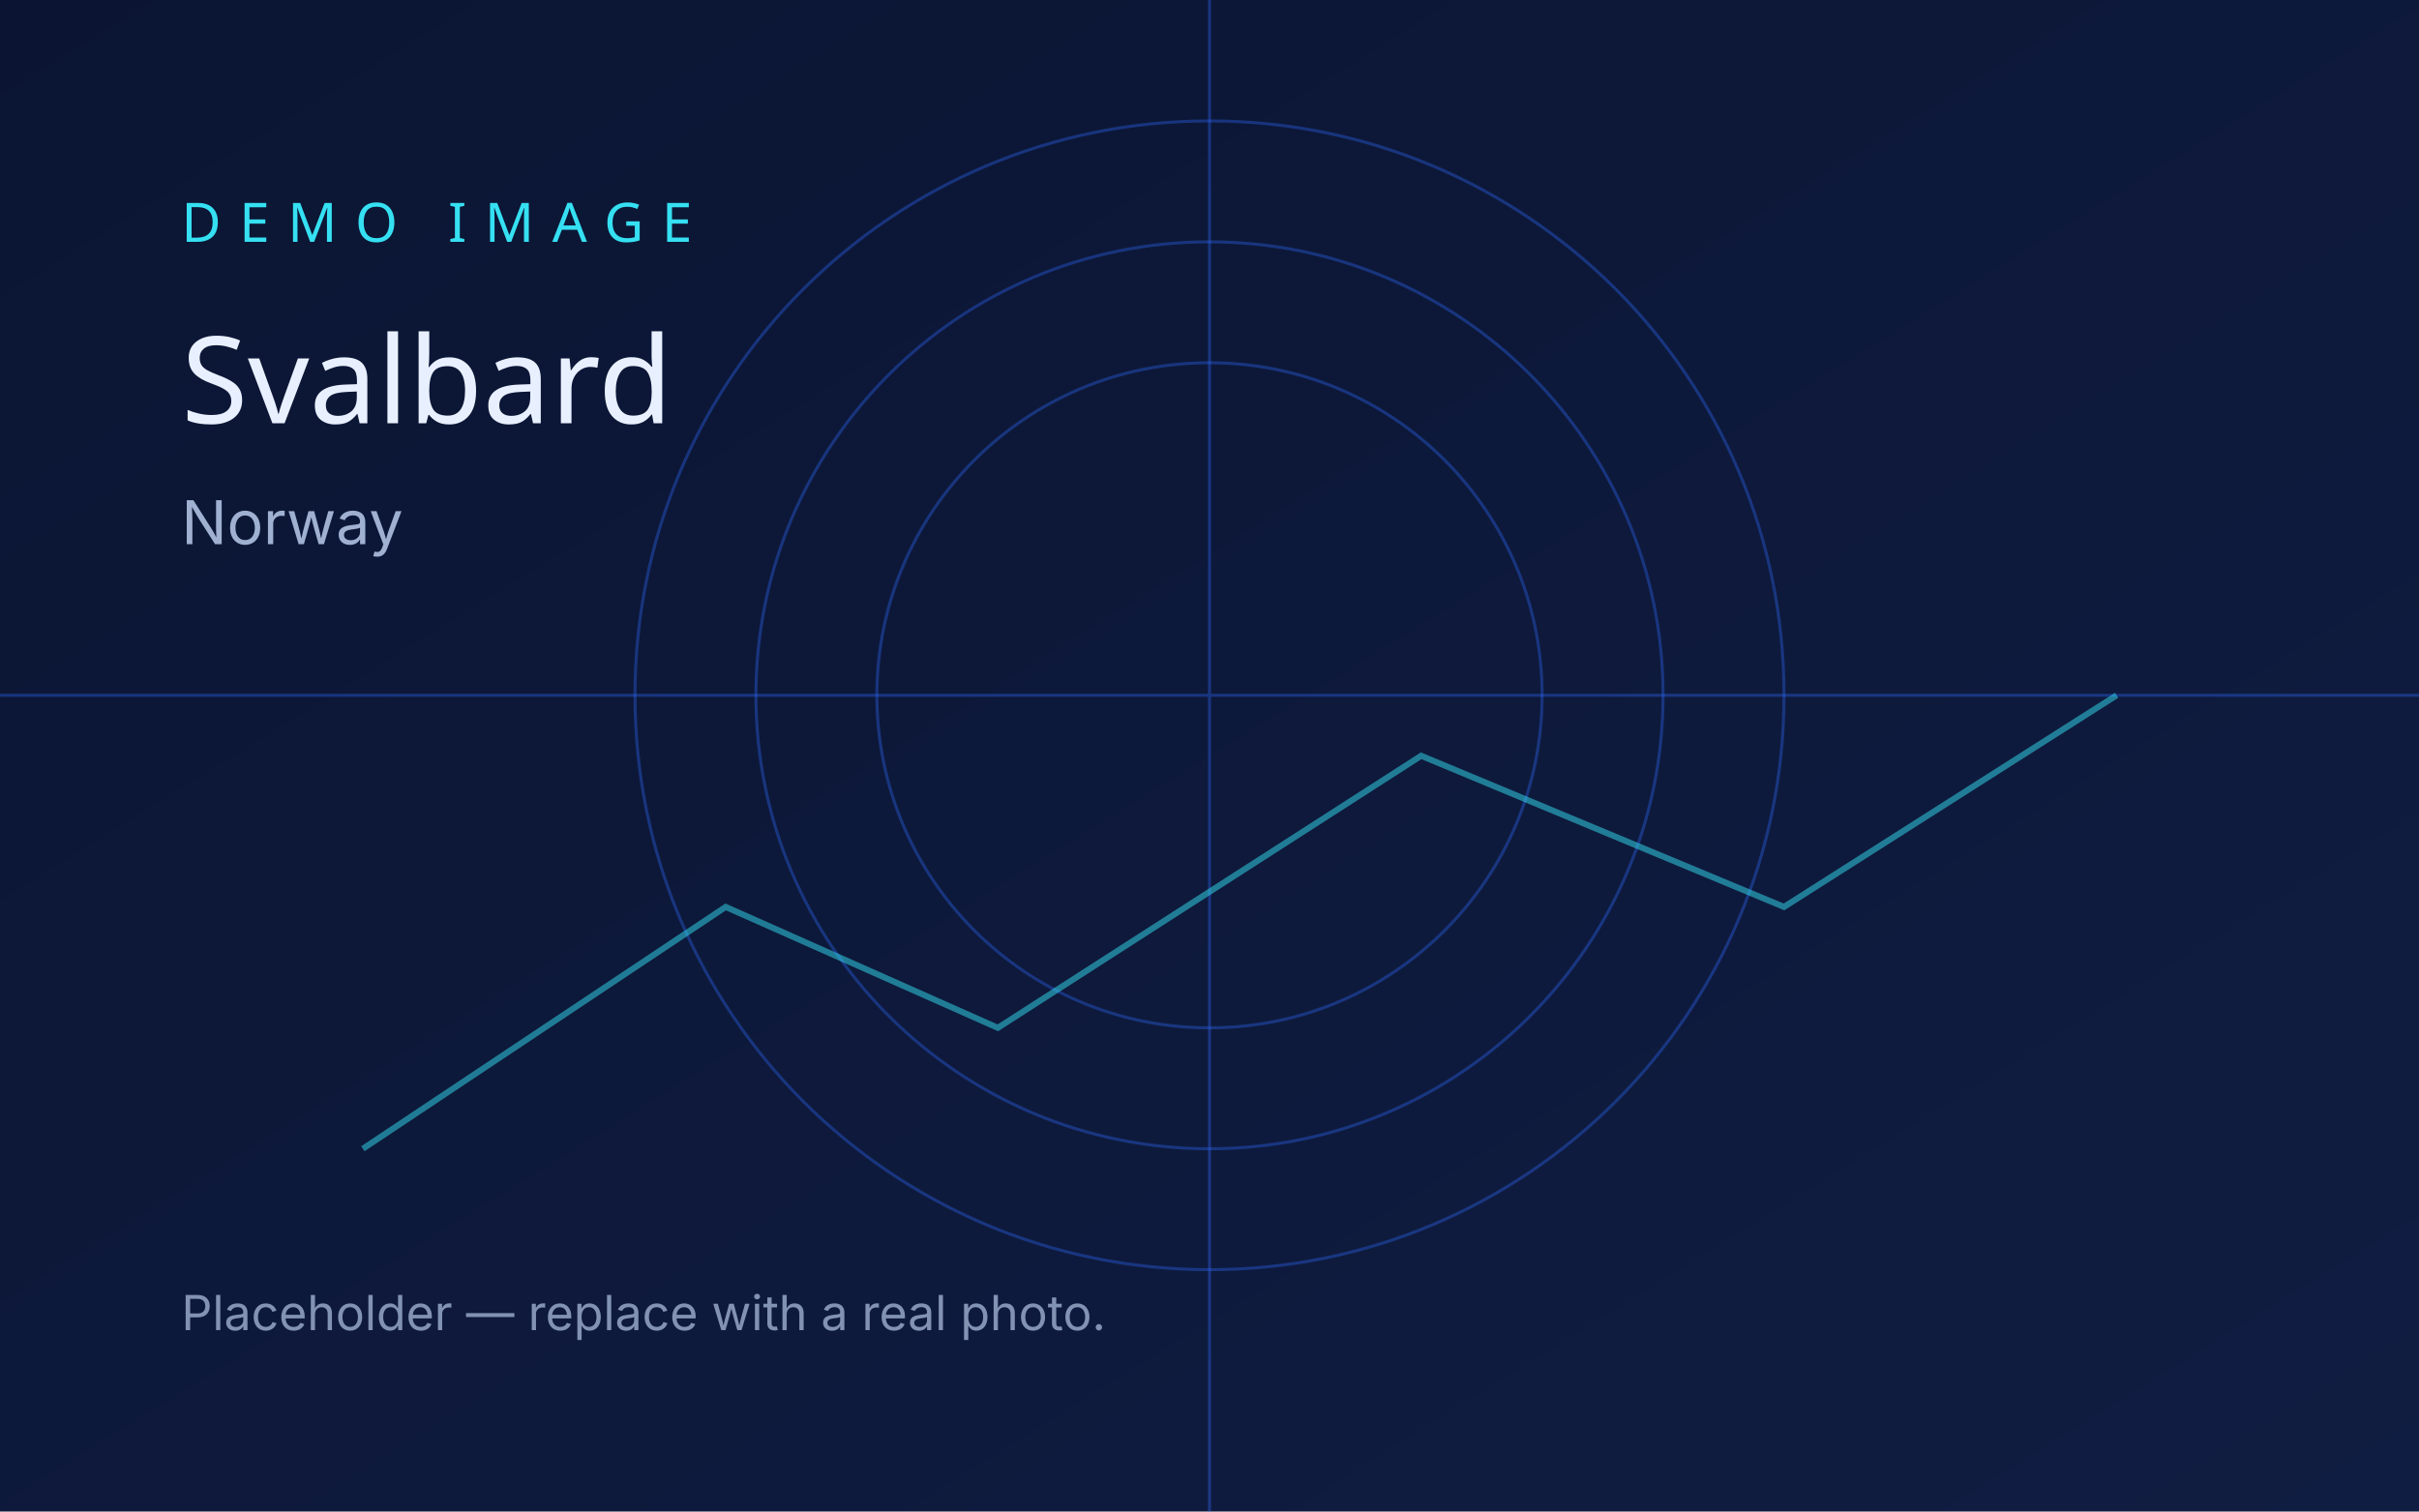
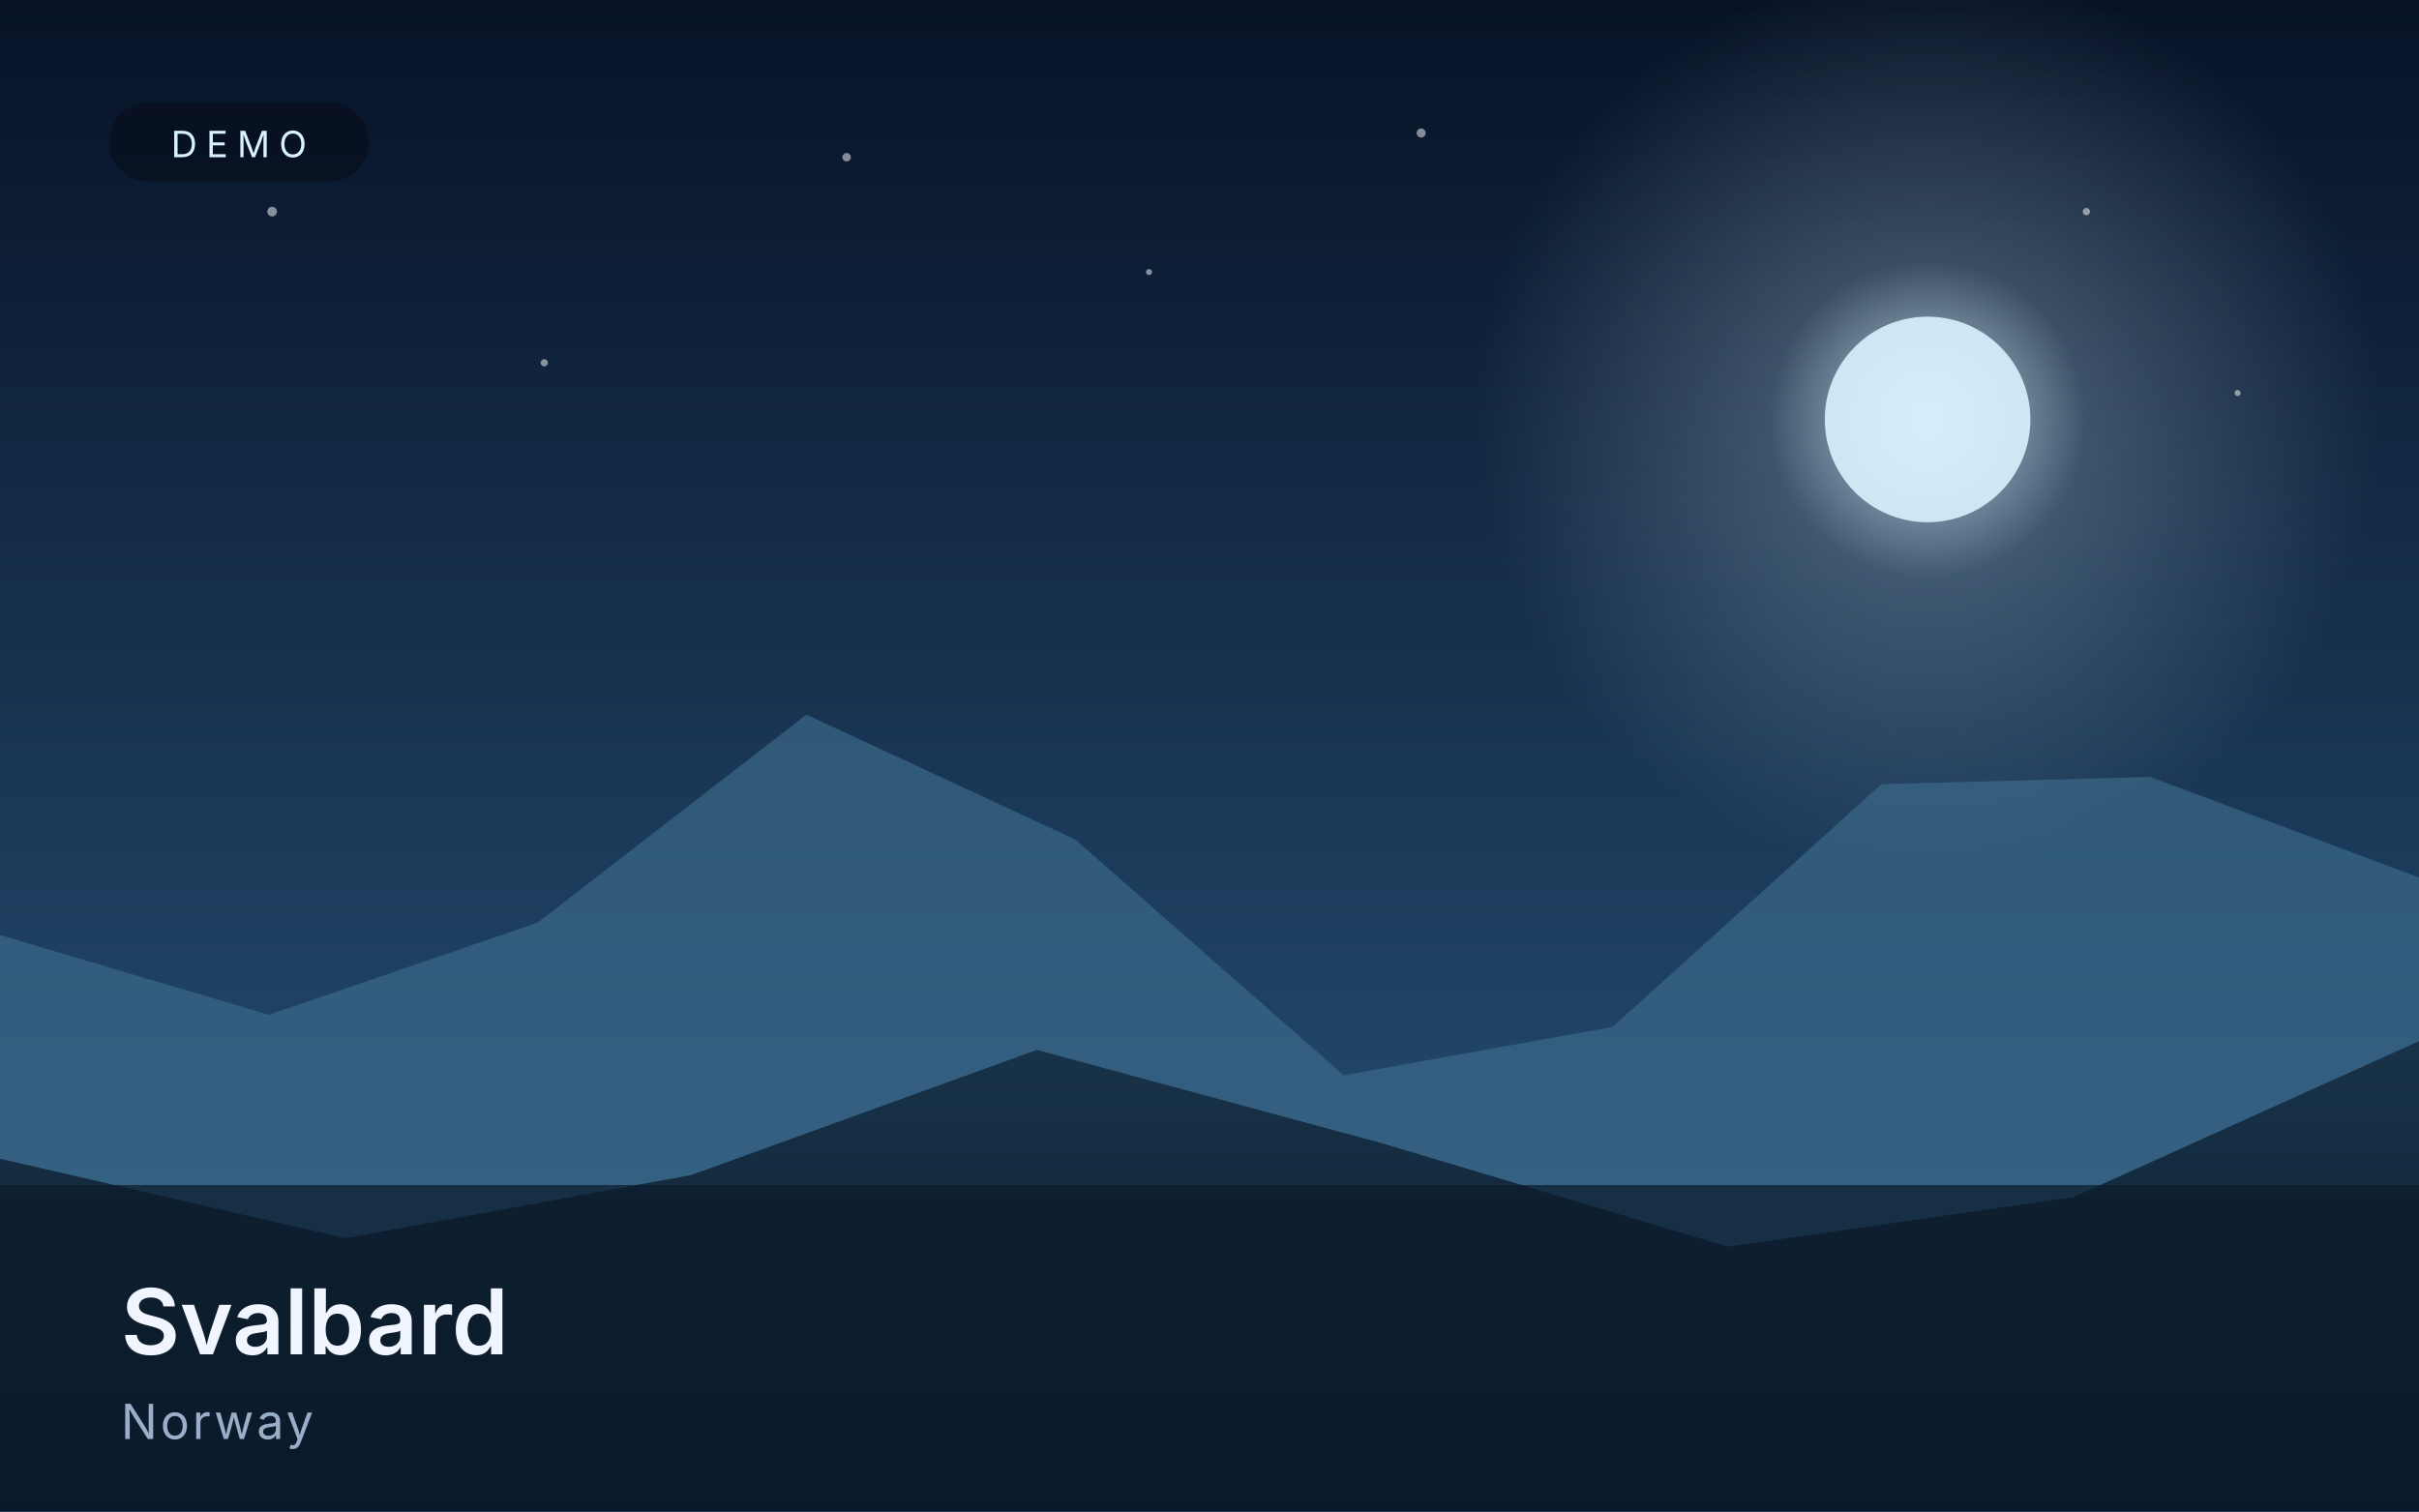
- <svg xmlns="http://www.w3.org/2000/svg" viewBox="0 0 800 500" role="img" aria-label="Demo image for Svalbard">
+ <svg xmlns="http://www.w3.org/2000/svg" viewBox="0 0 800 500" role="img" aria-label="Demo landscape for Svalbard">
  <defs>
-     <linearGradient id="bg" x1="0" y1="0" x2="1" y2="1">
-       <stop offset="0" stop-color="#0b1533" />
-       <stop offset="1" stop-color="#101d42" />
+     <linearGradient id="sky" x1="0" y1="0" x2="0" y2="1">
+       <stop offset="0" stop-color="#071226" />
+       <stop offset="1" stop-color="#2b5a82" />
+     </linearGradient>
+     <radialGradient id="sunGlow" cx="0.5" cy="0.5" r="0.5">
+       <stop offset="0" stop-color="#d8f2ff" stop-opacity="0.85" />
+       <stop offset="0.35" stop-color="#d8f2ff" stop-opacity="0.22" />
+       <stop offset="1" stop-color="#d8f2ff" stop-opacity="0" />
+     </radialGradient>
+     <linearGradient id="ground" x1="0" y1="0" x2="0" y2="1">
+       <stop offset="0" stop-color="#183349" />
+       <stop offset="1" stop-color="#0a1929" />
    </linearGradient>
  </defs>
-   <rect width="800" height="500" fill="url(#bg)" />
-   <g fill="none" stroke="#2f6bff" stroke-opacity="0.35">
-     <circle cx="400" cy="230" r="190" />
-     <circle cx="400" cy="230" r="150" />
-     <circle cx="400" cy="230" r="110" />
-     <path d="M0 230 H800 M400 0 V500" />
+   <rect width="800" height="500" fill="url(#sky)" />
+   <circle cx="637.482" cy="138.751" r="150" fill="url(#sunGlow)" />
+   <circle cx="637.482" cy="138.751" r="34" fill="#d8f2ff" opacity="0.9" />
+   <g fill="#ffffff" opacity="0.5">
+     <circle cx="90" cy="70" r="1.6" />
+     <circle cx="180" cy="120" r="1.2" />
+     <circle cx="280" cy="52" r="1.4" />
+     <circle cx="380" cy="90" r="1" />
+     <circle cx="470" cy="44" r="1.5" />
+     <circle cx="690" cy="70" r="1.2" />
+     <circle cx="740" cy="130" r="1" />
  </g>
-   <g stroke="#35e0f2" stroke-opacity="0.5" stroke-width="2">
-     <path d="M120 380 L240 300 L330 340 L470 250 L590 300 L700 230" fill="none" />
+   <path d="M0.0 309.3 L88.9 335.7 L177.8 305.2 L266.7 236.4 L355.6 277.7 L444.4 355.7 L533.3 339.7 L622.2 259.4 L711.1 257.0 L800.0 290.3 L800 500 L0 500 Z" fill="#3d6b8c" opacity="0.65" />
+   <path d="M0.0 383.3 L114.3 409.6 L228.6 388.7 L342.9 347.3 L457.1 378.2 L571.4 412.4 L685.7 396.0 L800.0 344.4 L800 500 L0 500 Z" fill="url(#ground)" />
+   <rect y="392" width="800" height="108" fill="#0a1929" opacity="0.7" />
+   <g font-family="Space Grotesk, Inter, sans-serif">
+     <rect x="36" y="34" width="86" height="26" rx="13" fill="#060b18" opacity="0.55" />
+     <text x="79" y="52" fill="#d8f2ff" font-size="12" letter-spacing="3" text-anchor="middle">DEMO</text>
+     <text x="40" y="448" fill="#f0f5ff" font-size="30" font-weight="600">Svalbard</text>
+     <text x="40" y="476" fill="#9baec9" font-size="16" letter-spacing="1">Norway</text>
  </g>
-   <text x="60" y="80" fill="#35e0f2" font-family="Space Grotesk, sans-serif" font-size="18" letter-spacing="6">DEMO IMAGE</text>
-   <text x="60" y="140" fill="#e8f0ff" font-family="Space Grotesk, sans-serif" font-size="40">Svalbard</text>
-   <text x="60" y="180" fill="#9fb0d0" font-family="Inter, sans-serif" font-size="20">Norway</text>
-   <text x="60" y="440" fill="#9fb0d0" font-family="Inter, sans-serif" font-size="16" opacity="0.8">Placeholder — replace with a real photo.</text>
</svg>
